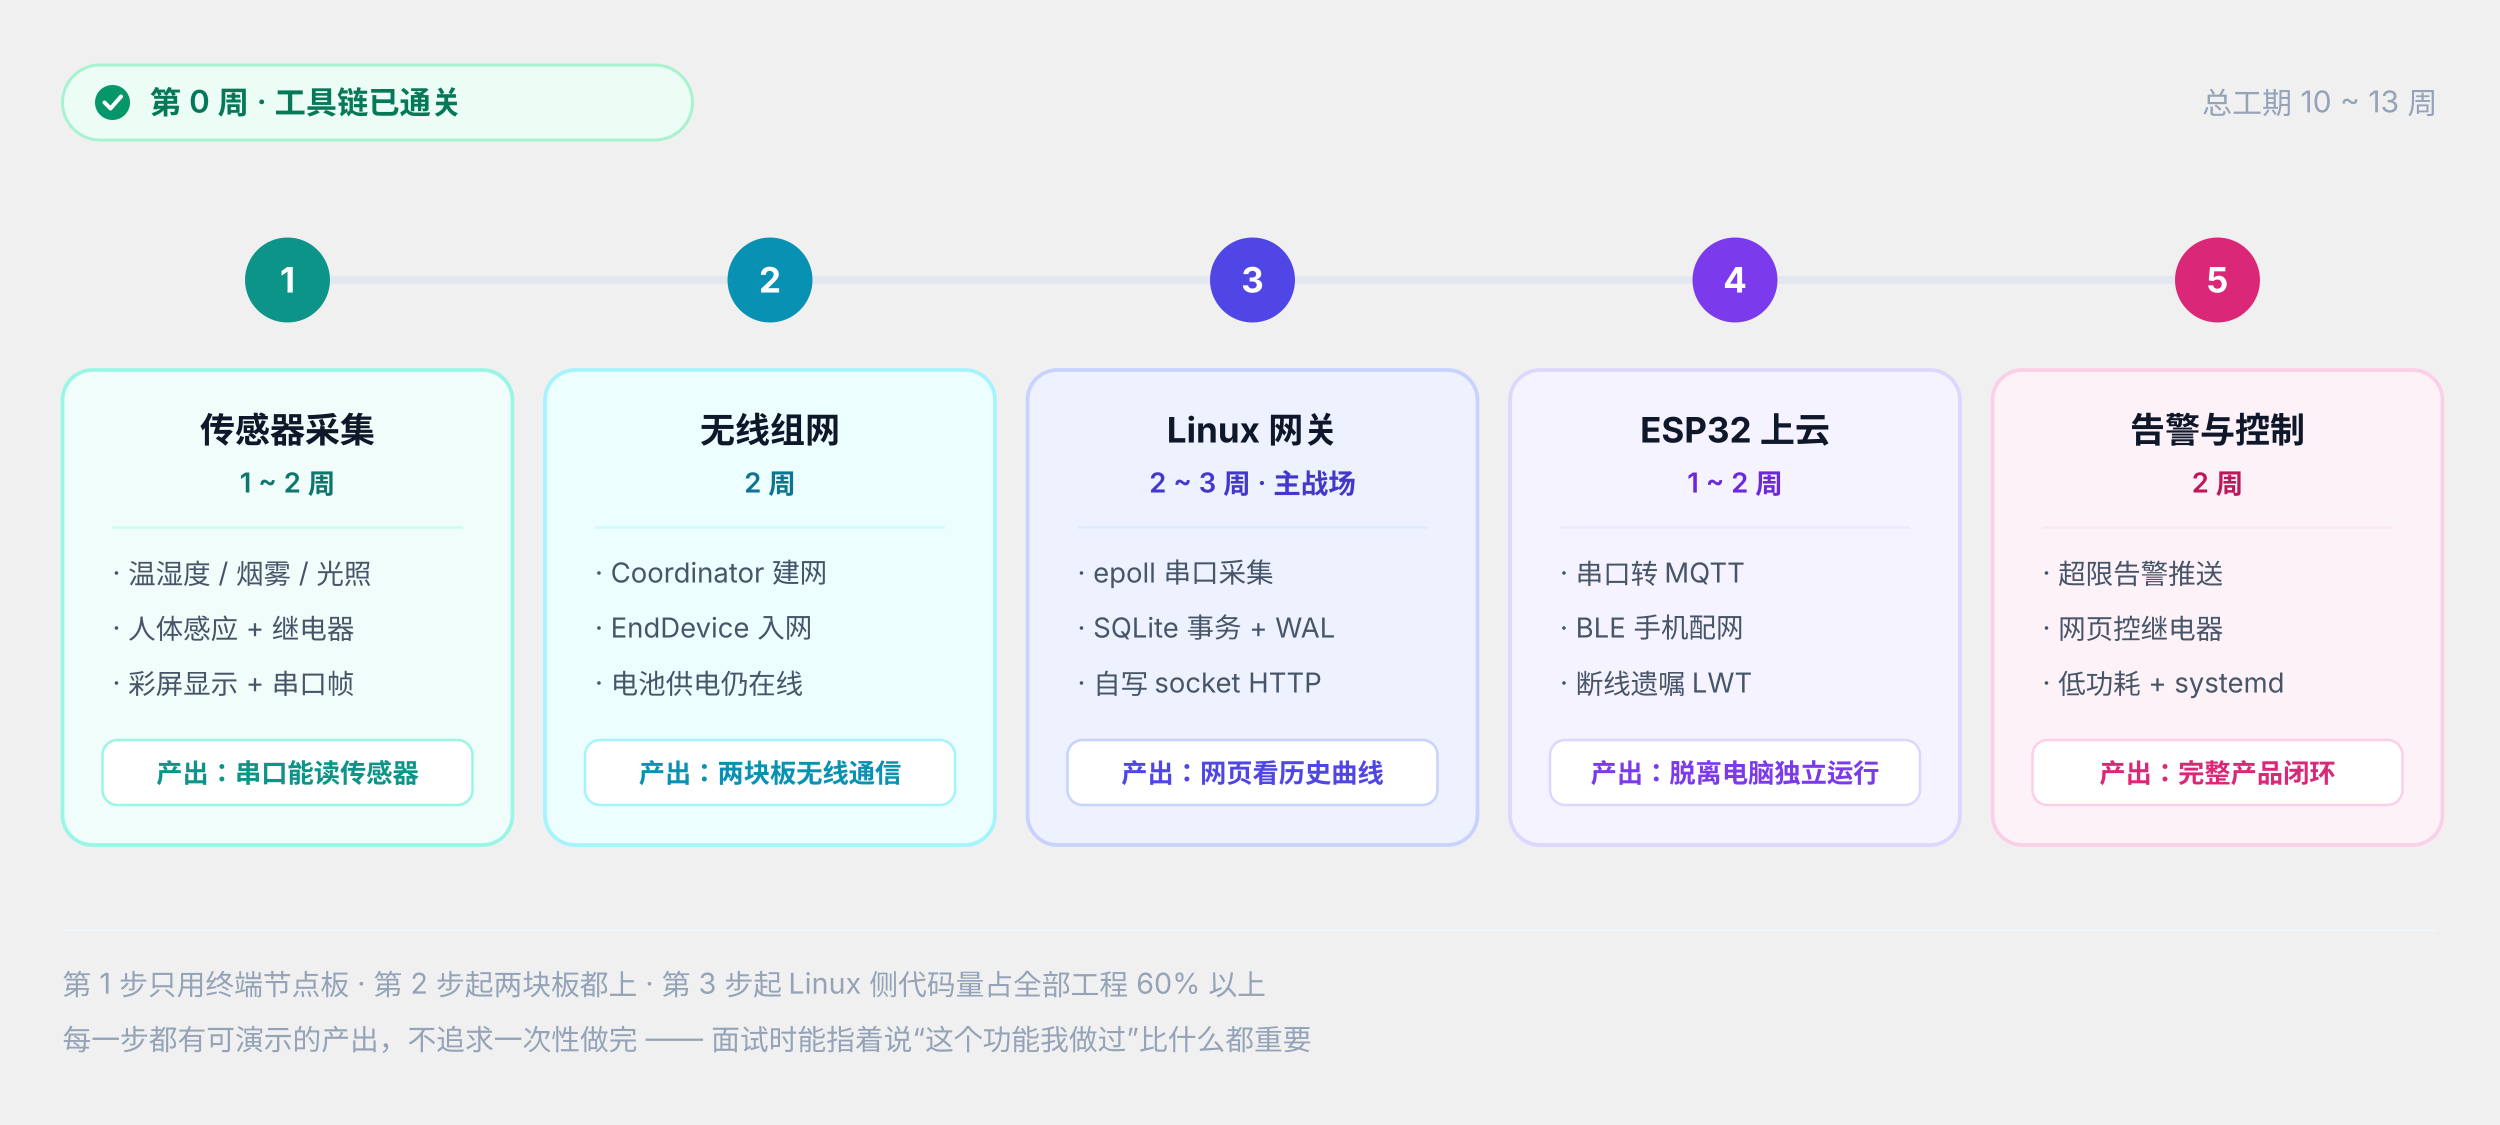
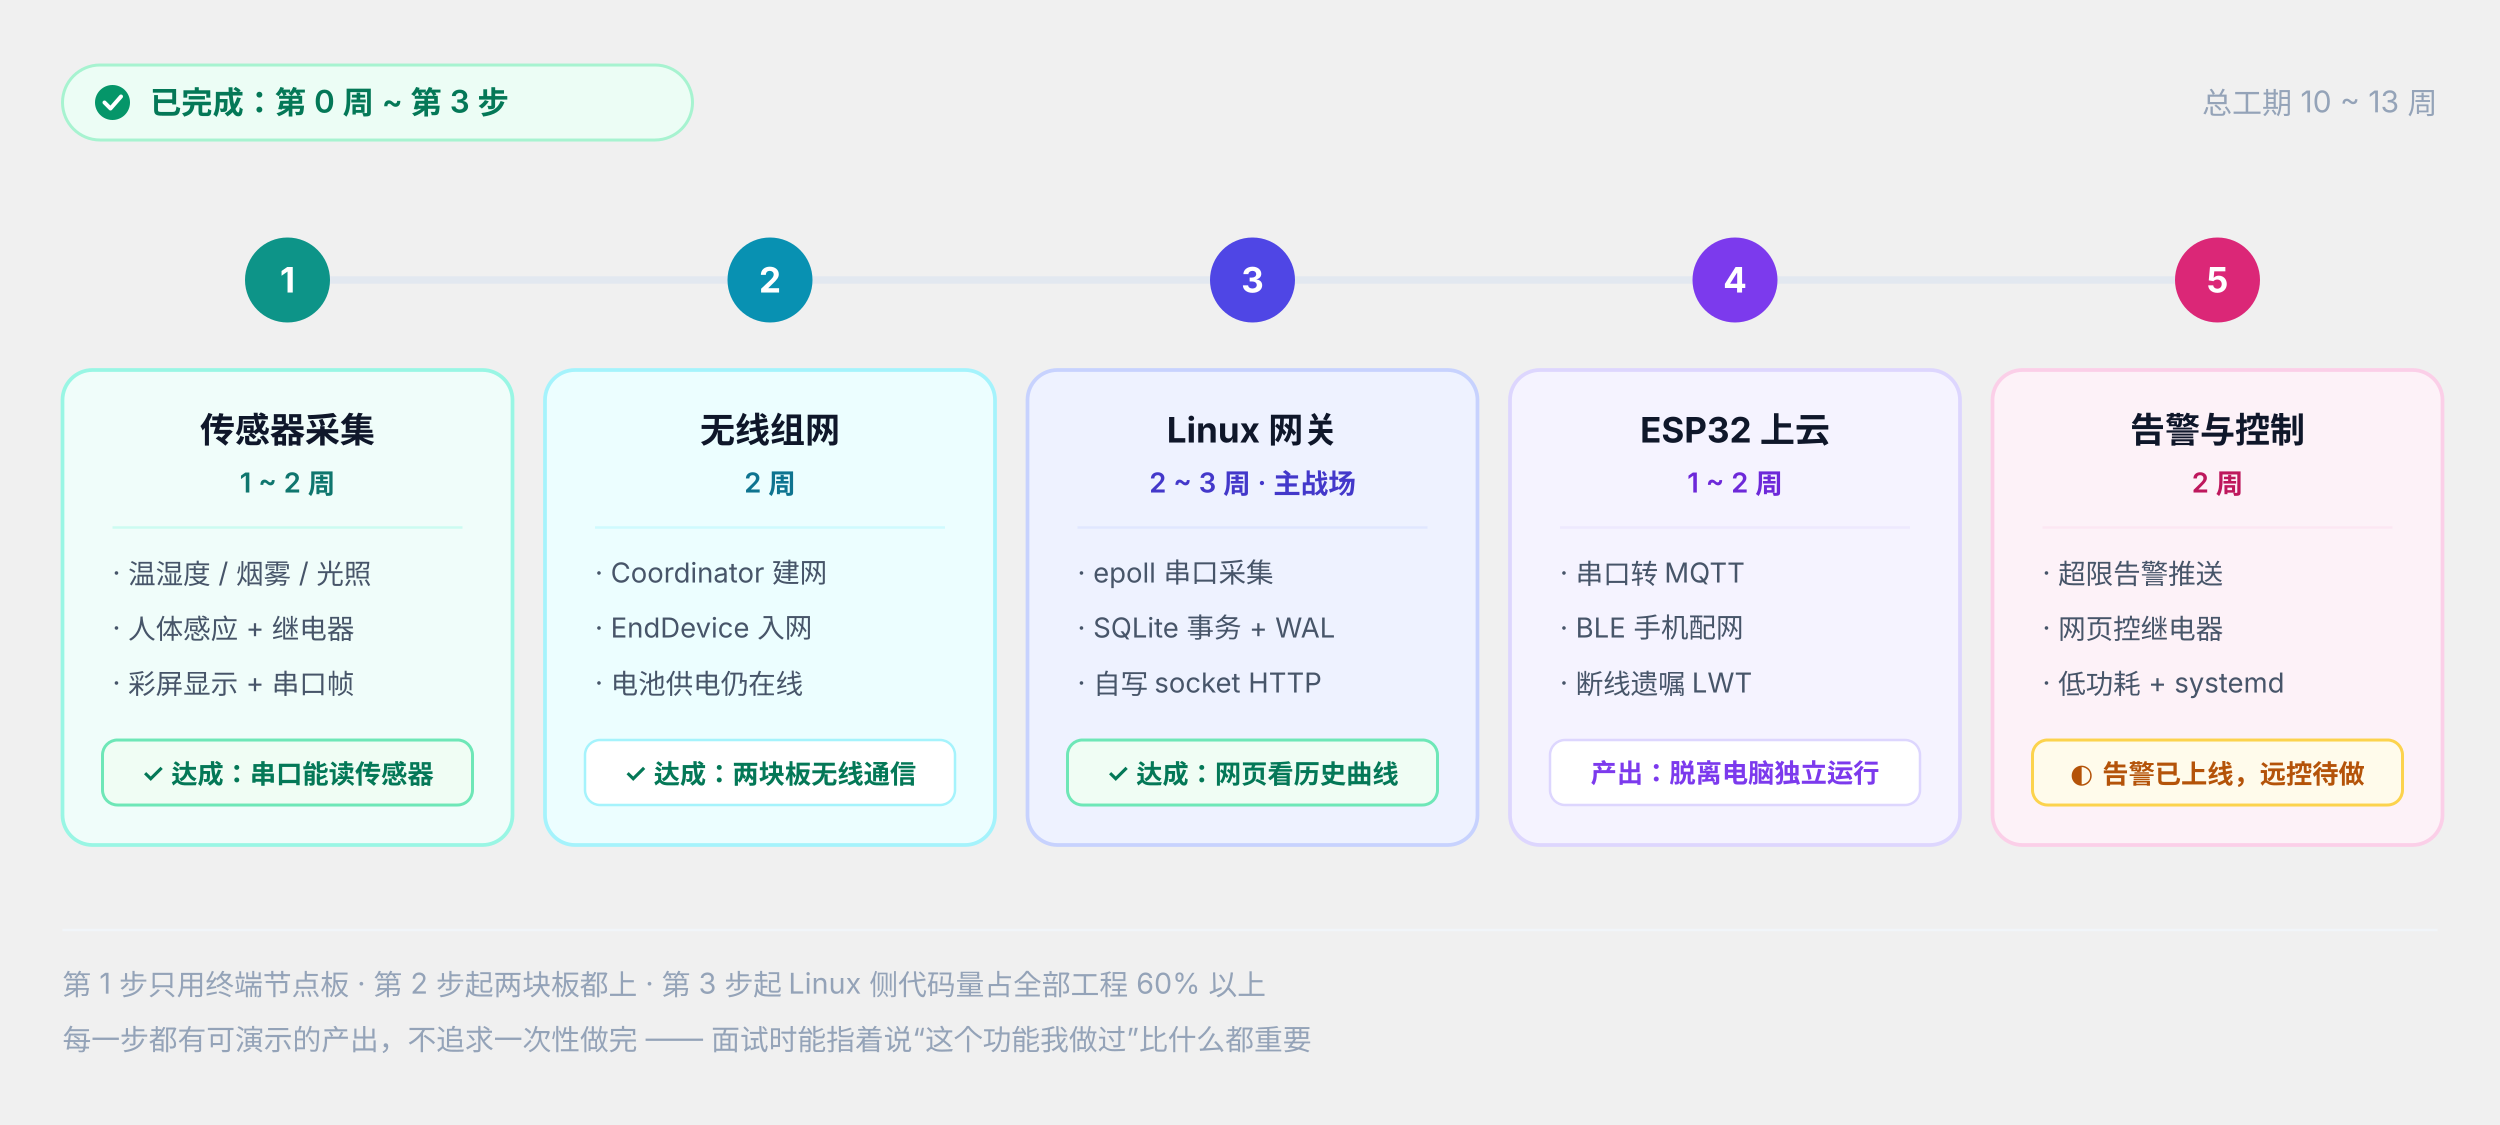
<svg xmlns="http://www.w3.org/2000/svg" viewBox="0 0 1000 450" width="1000" height="450" role="img" aria-label="项目五步实施路线图">
  <g font-family="-apple-system, BlinkMacSystemFont, 'Segoe UI', 'PingFang SC', 'Microsoft YaHei', sans-serif">
    <rect x="25" y="26" width="252" height="30" rx="15" fill="#ecfdf5" stroke="#a7f3d0" stroke-width="1.2" />
    <circle cx="45" cy="41" r="7" fill="#059669" />
    <path d="M 41.8 41 L 44.2 43.4 L 48.4 38.6" fill="none" stroke="#ffffff" stroke-width="1.6" stroke-linecap="round" stroke-linejoin="round" />
-     <text x="60" y="45.5" font-size="12.5" font-weight="600" fill="#047857">第 0 周 · 工具链已通关</text>
+     <text x="60" y="45.5" font-size="12.5" font-weight="600" fill="#047857">已完成：第 0 周 ~ 第 3 步</text>
    <text x="975" y="45.5" text-anchor="end" font-size="12" fill="#94a3b8">总工期 10 ~ 13 周</text>
    <line x1="115" y1="112" x2="887" y2="112" stroke="#e2e8f0" stroke-width="3" stroke-linecap="round" />
    <circle cx="115" cy="112" r="17" fill="#0d9488" />
    <text x="115" y="117" text-anchor="middle" font-size="14" font-weight="700" fill="#ffffff">1</text>
    <rect x="25" y="148" width="180" height="190" rx="12" fill="#f0fdfa" stroke="#99f6e4" stroke-width="1.5" />
    <text x="115" y="177" text-anchor="middle" font-size="14" font-weight="700" fill="#0f172a">传感器采集</text>
    <text x="115" y="197" text-anchor="middle" font-size="11" fill="#0f766e" font-weight="600">1 ~ 2 周</text>
    <line x1="45" y1="211" x2="185" y2="211" stroke="#ccfbf1" stroke-width="1" />
    <text x="45" y="233" font-size="11" fill="#475569">· 温湿度 / 烟雾 / 光照</text>
    <text x="45" y="255" font-size="11" fill="#475569">· 人体感应 + 继电器</text>
    <text x="45" y="277" font-size="11" fill="#475569">· 彩屏显示 + 串口帧</text>
-     <rect x="41" y="296" width="148" height="26" rx="6" fill="#ffffff" stroke="#99f6e4" stroke-width="1" />
-     <text x="115" y="313" text-anchor="middle" font-size="10.5" fill="#0d9488" font-weight="600">产出：串口能读传感器</text>
+     <rect x="41" y="296" width="148" height="26" rx="6" fill="#f0fdf4" stroke="#6ee7b7" stroke-width="1.2" />
+     <text x="115" y="313" text-anchor="middle" font-size="10.5" fill="#047857" font-weight="600">✓ 达成：串口能读传感器</text>
    <circle cx="308" cy="112" r="17" fill="#0891b2" />
    <text x="308" y="117" text-anchor="middle" font-size="14" font-weight="700" fill="#ffffff">2</text>
    <rect x="218" y="148" width="180" height="190" rx="12" fill="#ecfeff" stroke="#a5f3fc" stroke-width="1.5" />
    <text x="308" y="177" text-anchor="middle" font-size="14" font-weight="700" fill="#0f172a">无线组网</text>
    <text x="308" y="197" text-anchor="middle" font-size="11" fill="#0e7490" font-weight="600">2 周</text>
    <line x1="238" y1="211" x2="378" y2="211" stroke="#cffafe" stroke-width="1" />
    <text x="238" y="233" font-size="11" fill="#475569">· Coordinator 建网</text>
    <text x="238" y="255" font-size="11" fill="#475569">· EndDevice 入网</text>
    <text x="238" y="277" font-size="11" fill="#475569">· 电池供电仍在线</text>
    <rect x="234" y="296" width="148" height="26" rx="6" fill="#ffffff" stroke="#a5f3fc" stroke-width="1" />
-     <text x="308" y="313" text-anchor="middle" font-size="10.5" fill="#0891b2" font-weight="600">产出：两块板无线通信</text>
+     <text x="308" y="313" text-anchor="middle" font-size="10.5" fill="#047857" font-weight="600">✓ 达成：两块板无线通信</text>
    <circle cx="501" cy="112" r="17" fill="#4f46e5" />
    <text x="501" y="117" text-anchor="middle" font-size="14" font-weight="700" fill="#ffffff">3</text>
    <rect x="411" y="148" width="180" height="190" rx="12" fill="#eef2ff" stroke="#c7d2fe" stroke-width="1.5" />
    <text x="501" y="177" text-anchor="middle" font-size="14" font-weight="700" fill="#0f172a">Linux 网关</text>
    <text x="501" y="197" text-anchor="middle" font-size="11" fill="#4338ca" font-weight="600">2 ~ 3 周 · 主战场</text>
    <line x1="431" y1="211" x2="571" y2="211" stroke="#e0e7ff" stroke-width="1" />
    <text x="431" y="233" font-size="11" fill="#475569">· epoll 串口采集</text>
    <text x="431" y="255" font-size="11" fill="#475569">· SQLite 事务 + WAL</text>
    <text x="431" y="277" font-size="11" fill="#475569">· 自写 socket HTTP</text>
-     <rect x="427" y="296" width="148" height="26" rx="6" fill="#ffffff" stroke="#c7d2fe" stroke-width="1" />
-     <text x="501" y="313" text-anchor="middle" font-size="10.5" fill="#4f46e5" font-weight="600">产出：网页看历史曲线</text>
+     <rect x="427" y="296" width="148" height="26" rx="6" fill="#f0fdf4" stroke="#6ee7b7" stroke-width="1.2" />
+     <text x="501" y="313" text-anchor="middle" font-size="10.5" fill="#047857" font-weight="600">✓ 达成：网页看历史曲线</text>
    <circle cx="694" cy="112" r="17" fill="#7c3aed" />
    <text x="694" y="117" text-anchor="middle" font-size="14" font-weight="700" fill="#ffffff">4</text>
    <rect x="604" y="148" width="180" height="190" rx="12" fill="#f5f3ff" stroke="#ddd6fe" stroke-width="1.5" />
    <text x="694" y="177" text-anchor="middle" font-size="14" font-weight="700" fill="#0f172a">ESP32 上云</text>
    <text x="694" y="197" text-anchor="middle" font-size="11" fill="#6d28d9" font-weight="600">1 ~ 2 周</text>
    <line x1="624" y1="211" x2="764" y2="211" stroke="#ede9fe" stroke-width="1" />
    <text x="624" y="233" font-size="11" fill="#475569">· 串口转 MQTT</text>
    <text x="624" y="255" font-size="11" fill="#475569">· BLE 手机配网</text>
    <text x="624" y="277" font-size="11" fill="#475569">· 断线遗嘱 LWT</text>
    <rect x="620" y="296" width="148" height="26" rx="6" fill="#ffffff" stroke="#ddd6fe" stroke-width="1" />
    <text x="694" y="313" text-anchor="middle" font-size="10.5" fill="#7c3aed" font-weight="600">产出：脱离电脑独立运行</text>
    <circle cx="887" cy="112" r="17" fill="#db2777" />
    <text x="887" y="117" text-anchor="middle" font-size="14" font-weight="700" fill="#ffffff">5</text>
    <rect x="797" y="148" width="180" height="190" rx="12" fill="#fdf2f8" stroke="#fbcfe8" stroke-width="1.5" />
    <text x="887" y="177" text-anchor="middle" font-size="14" font-weight="700" fill="#0f172a">告警与控制</text>
    <text x="887" y="197" text-anchor="middle" font-size="11" fill="#be185d" font-weight="600">2 周</text>
    <line x1="817" y1="211" x2="957" y2="211" stroke="#fce7f3" stroke-width="1" />
    <text x="817" y="233" font-size="11" fill="#475569">· 超限告警推送</text>
    <text x="817" y="255" font-size="11" fill="#475569">· 网页控继电器</text>
    <text x="817" y="277" font-size="11" fill="#475569">· 低功耗 + systemd</text>
-     <rect x="813" y="296" width="148" height="26" rx="6" fill="#ffffff" stroke="#fbcfe8" stroke-width="1" />
-     <text x="887" y="313" text-anchor="middle" font-size="10.5" fill="#db2777" font-weight="600">产出：完整产品闭环</text>
+     <rect x="813" y="296" width="148" height="26" rx="6" fill="#fffbeb" stroke="#fcd34d" stroke-width="1.2" />
+     <text x="887" y="313" text-anchor="middle" font-size="10.5" fill="#b45309" font-weight="600">◐ 告警已上线，远控待做</text>
    <line x1="25" y1="372" x2="975" y2="372" stroke="#f1f5f9" stroke-width="1" />
    <text x="25" y="398" font-size="11.5" fill="#94a3b8">第 1 步只用终端节点板 · 第 2 步起两块板都上 · 第 3 步起 Linux 侧代码量占全部工程 60% 以上</text>
    <text x="25" y="420" font-size="11.5" fill="#94a3b8">每一步都有可演示的产出，不追求一次性做完 —— 面试时能指着说“这个功能我做过”比什么都重要</text>
  </g>
</svg>
